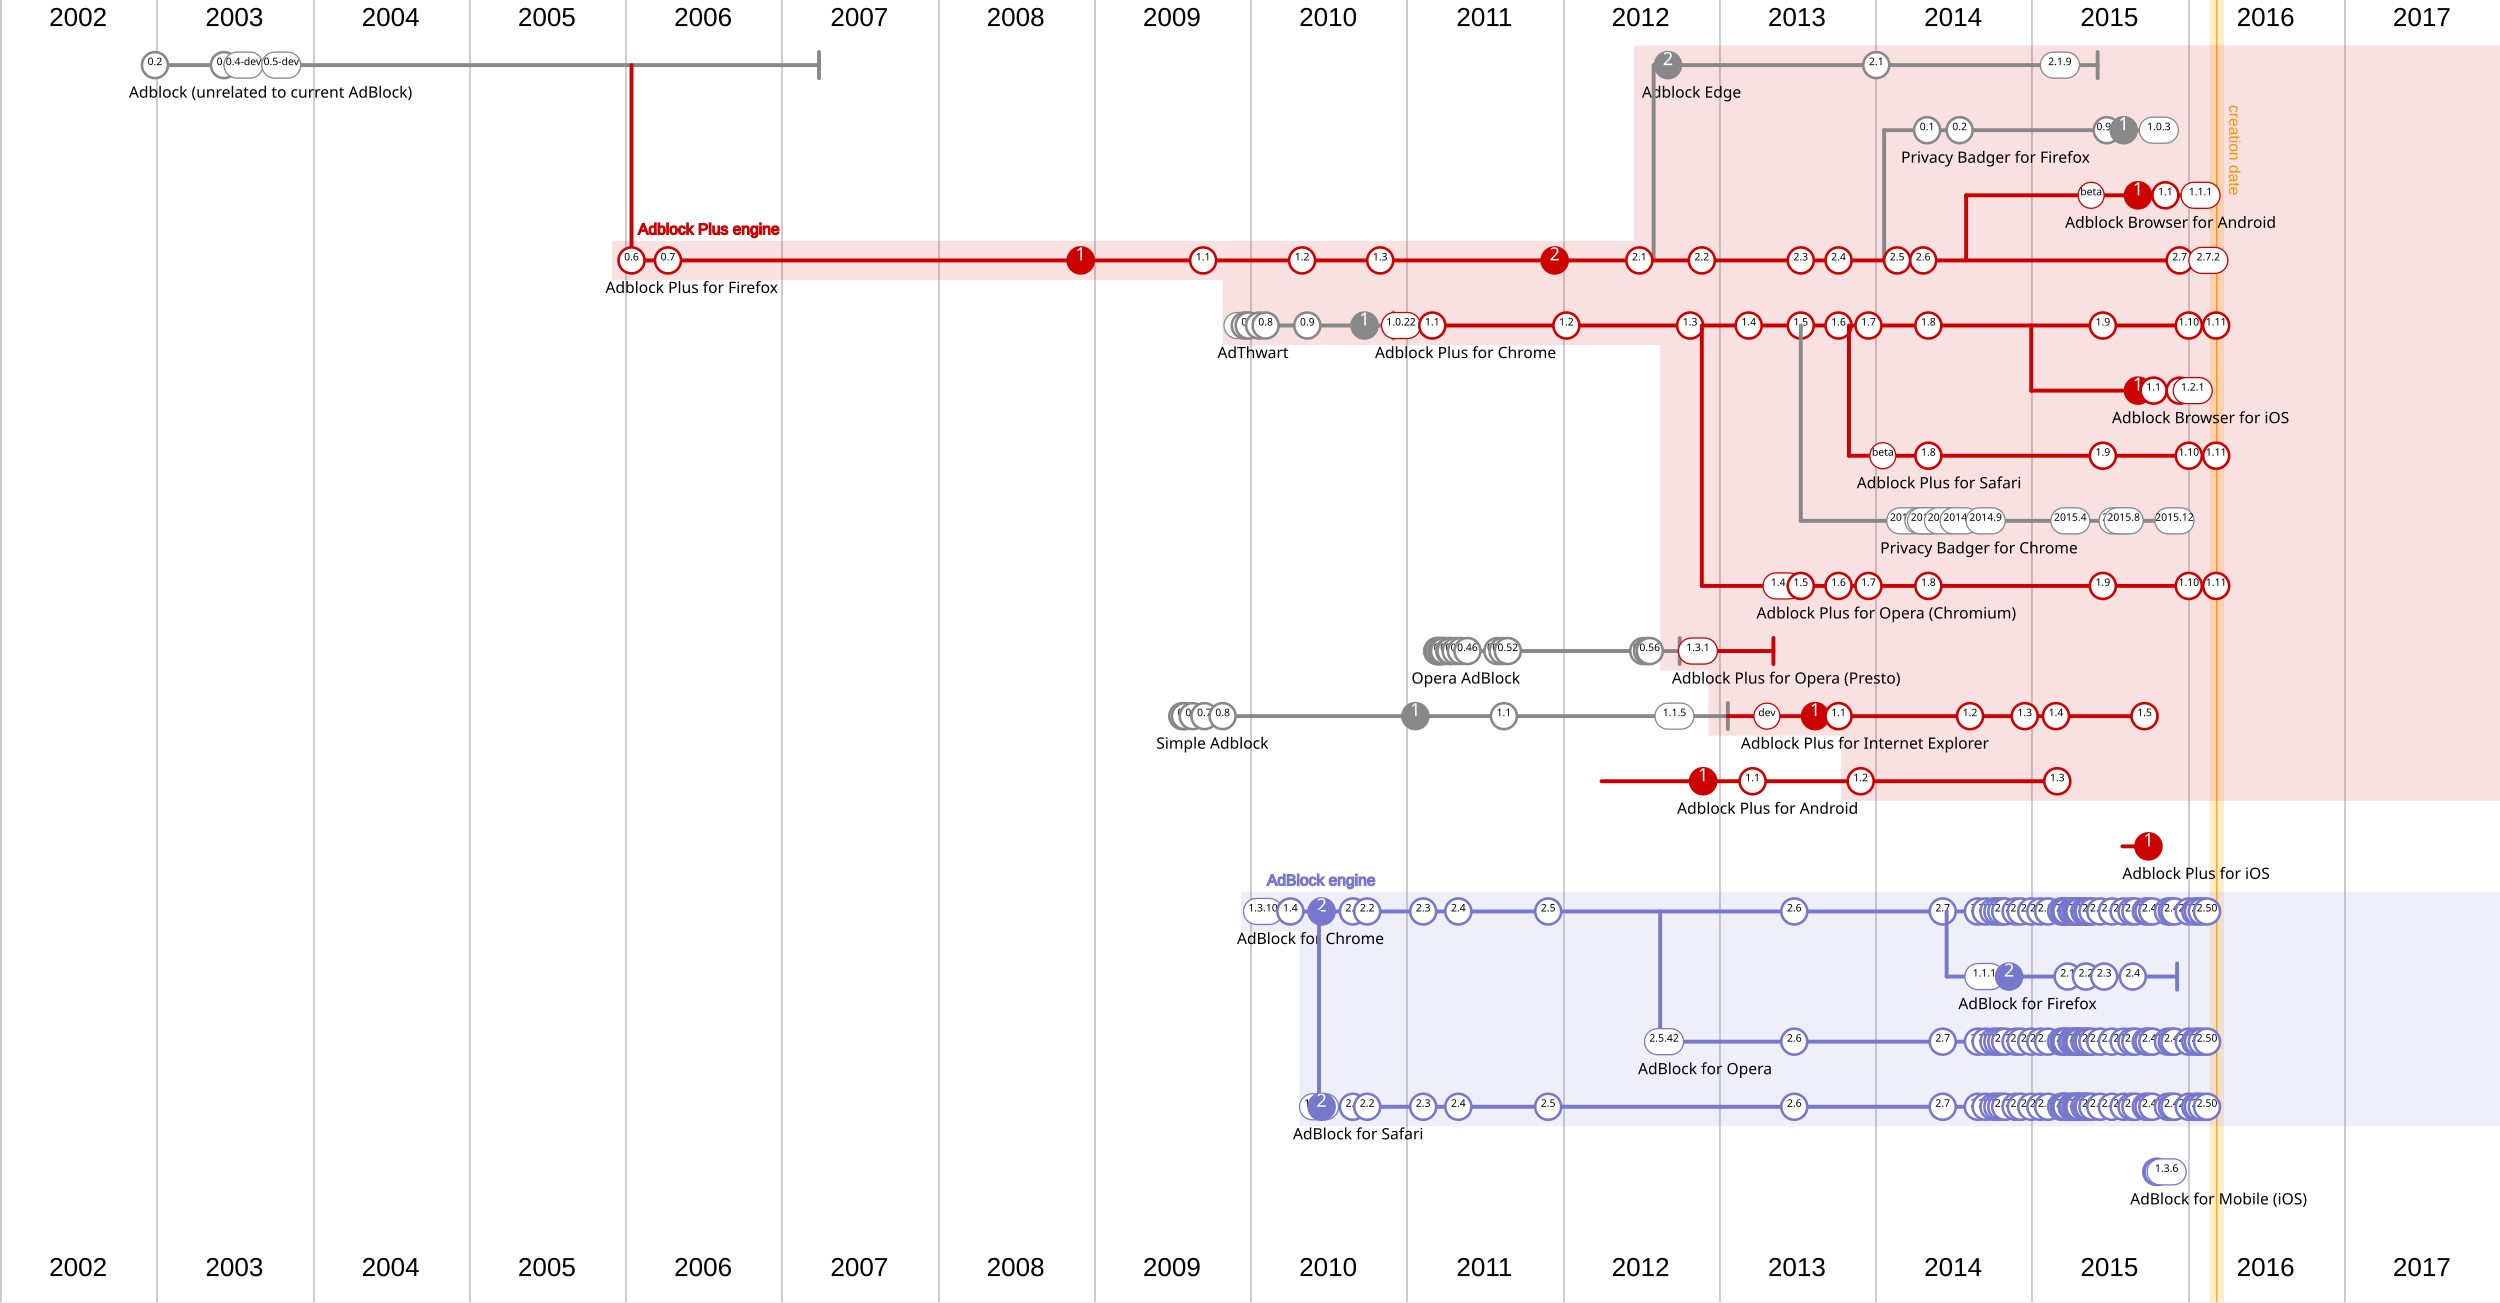
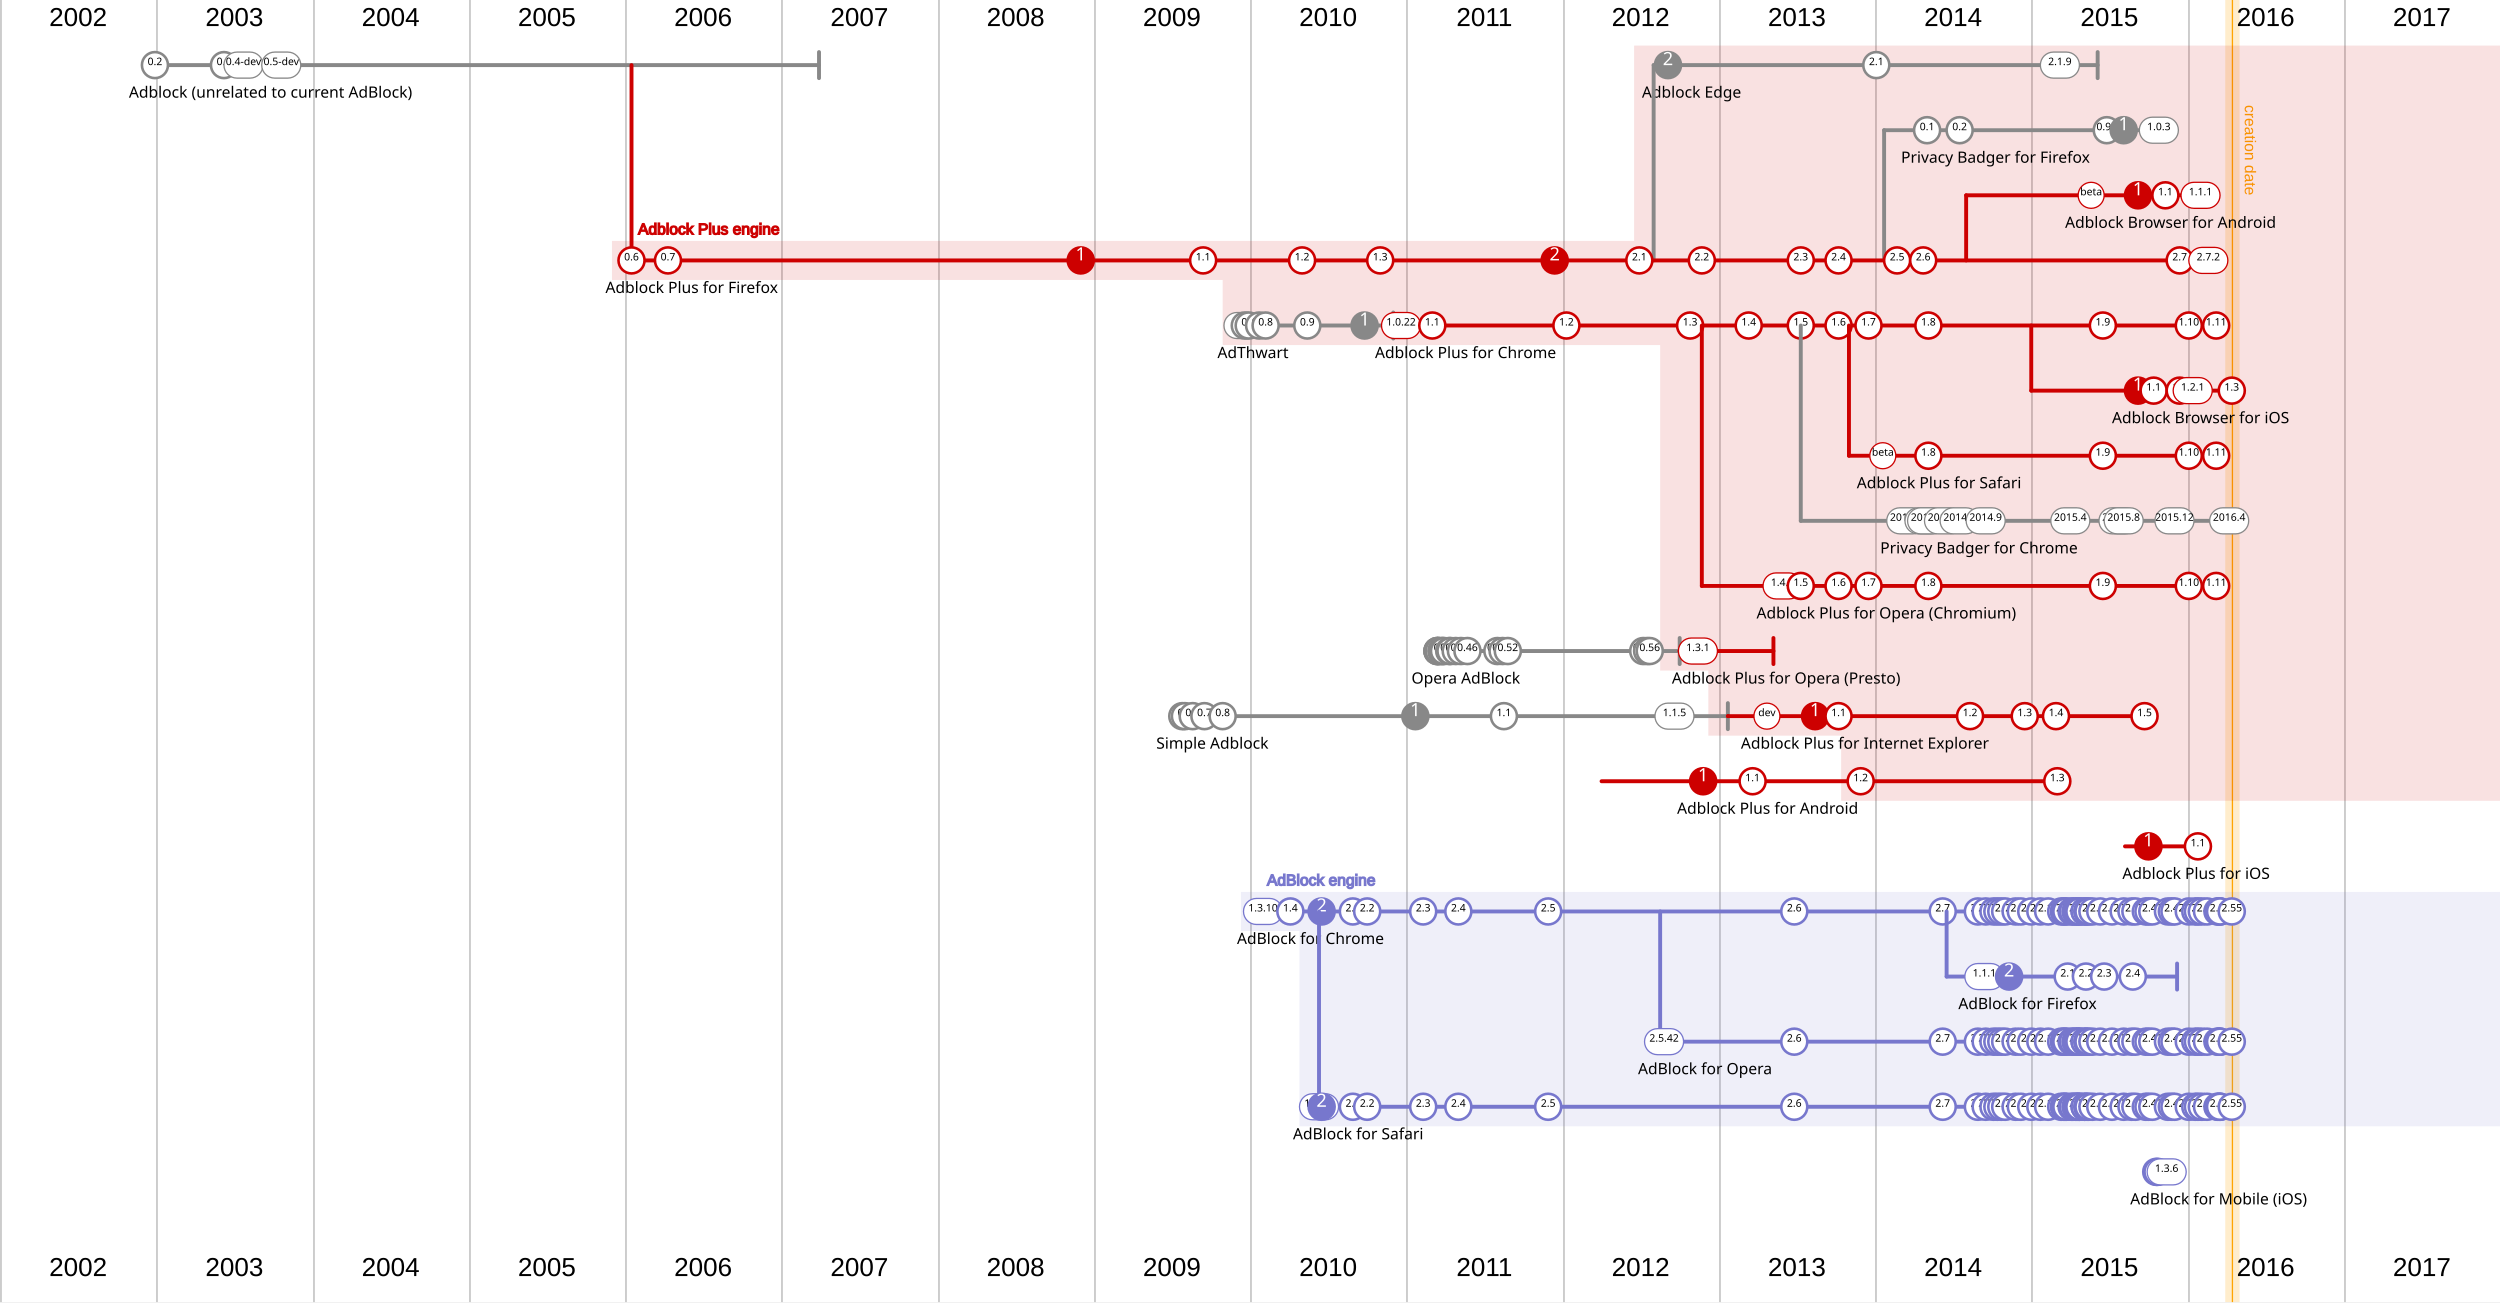
<svg xmlns="http://www.w3.org/2000/svg" xmlns:xlink="http://www.w3.org/1999/xlink" width="1920" height="1000">
  <defs>
    <style type="text/css">
      @namespace xlink url(http://www.w3.org/1999/xlink);
      
      text {
        font-family: "Arial", sans-serif;
        text-align: center;
        color: black;
      }
      
      line {
        stroke-linecap: round;
        stroke-width: 3px;
      }
      
      circle {
        stroke-width: 2px;
        fill: white;
      }
      
      #yearlabels text {
        font-size: 20px;
        text-anchor: middle;
      }
      
      .adblocker {
        font-size: 12px;
        font-family: sans-serif;
      }
      
      #longver {
        fill: white;
        transform: translate(-15px, -10px);
      }
      
      use[xlink|href="#longver"] {
        stroke-width: 2px;
      }
      
      .vendor-other line,
      .vendor-other circle,
      .vendor-other use {
        stroke: #888;
      }
      
      .vendor-other .version.release-major circle {
        fill: #888;
      }
      
      .vendor-betafish line,
      .vendor-betafish circle,
      .vendor-betafish use,
      .vendor-betafish.engine text {
        stroke: #7777CD
      }
      
      .vendor-betafish .version.release-major circle,
      .vendor-betafish.engine polygon,
      .vendor-betafish.engine text {
        fill: #7777CD
      }
      .vendor-eyeo line,
      .vendor-eyeo circle,
      .vendor-eyeo use,
      .vendor-eyeo.engine text {
        stroke: #CD0000
      }
      
      .vendor-eyeo .version.release-major circle,
      .vendor-eyeo.engine polygon,
      .vendor-eyeo.engine text {
        fill: #CD0000
      }
      
      .version.release-patch circle,
      .version.release-patch use {
        stroke-width: 1px;
      }
      
      .version text {
        alignment-baseline: central;
        font-family: sans-serif;
        font-size: 8px;
        text-anchor: middle;
      }
      
      .version.release-major text {
        font-family: sans-serif;
        font-size: 14px;
        fill: white;
        text-anchor: middle;
      }
    </style>
    <pattern id="bglines" patternUnits="userSpaceOnUse" width="120" height="100%">
      <line x1="0" x2="0" y2="100%" stroke="#CCC" />
    </pattern>
    <rect id="longver" width="30" height="20" rx="10" />
    <g id="yearlabels">
      <text x="0">2002</text>
      <text x="120">2003</text>
      <text x="240">2004</text>
      <text x="360">2005</text>
      <text x="480">2006</text>
      <text x="600">2007</text>
      <text x="720">2008</text>
      <text x="840">2009</text>
      <text x="960">2010</text>
      <text x="1080">2011</text>
      <text x="1200">2012</text>
      <text x="1320">2013</text>
      <text x="1440">2014</text>
      <text x="1560">2015</text>
      <text x="1680">2016</text>
      <text x="1800">2017</text>
    </g>
    <g id="original" class="vendor-other">
      <a xlink:href="http://adblock.mozdev.org/">
        <text x="0" y="0" dx="99" dy="25" class="adblocker">Adblock (unrelated to current AdBlock)</text>
      </a>
      <line stroke="" x1="111" x2="629" />
      <g class="version release-minor">
        <circle cx="119" r="10" />
        <text x="119" y="0" dy="0">0.2</text>
      </g>
      <g class="version release-minor">
        <circle cx="172" r="10" />
        <text x="172" y="0" dy="0">0.3</text>
      </g>
      <g class="version release-patch">
        <use x="187" xlink:href="#longver" />
        <text x="187" y="0" dy="0">0.4-dev</text>
      </g>
      <g class="version release-patch">
        <use x="216" xlink:href="#longver" />
        <text x="216" y="0" dy="0">0.5-dev</text>
      </g>
      <line stroke="" x1="629" y1="10" x2="629" y2="-10" />
    </g>
    <g id="adblockedge" class="vendor-other">
      <a xlink:href="https://bitbucket.org/adstomper/adblockedge/">
        <text x="0" y="0" dx="1261" dy="25" class="adblocker">Adblock Edge</text>
      </a>
      <line stroke="" x1="1270" x2="1611" />
      <line stroke="" x1="1270" x2="1270" y1="0" y2="150" />
      <g class="version release-major">
        <circle cx="1281" r="10" />
        <text x="1281" y="0" dy="0">2</text>
      </g>
      <g class="version release-minor">
        <circle cx="1441" r="10" />
        <text x="1441" y="0" dy="0">2.1</text>
      </g>
      <g class="version release-patch">
        <use x="1582" xlink:href="#longver" />
        <text x="1582" y="0" dy="0">2.1.9</text>
      </g>
      <line stroke="" x1="1611" y1="10" x2="1611" y2="-10" />
    </g>
    <g id="privacybadger-firefox" class="vendor-other">
      <a xlink:href="https://www.eff.org/privacybadger">
        <text x="0" y="0" dx="1460" dy="25" class="adblocker">Privacy Badger for Firefox</text>
      </a>
      <line stroke="" x1="1447" x2="1658" />
      <line stroke="" x1="1447" x2="1447" y1="0" y2="100" />
      <g class="version release-minor">
        <circle cx="1480" r="10" />
        <text x="1480" y="0" dy="0">0.1</text>
      </g>
      <g class="version release-minor">
        <circle cx="1505" r="10" />
        <text x="1505" y="0" dy="0">0.2</text>
      </g>
      <g class="version release-minor">
        <circle cx="1618" r="10" />
        <text x="1618" y="0" dy="0">0.99</text>
      </g>
      <g class="version release-major">
        <circle cx="1631" r="10" />
        <text x="1631" y="0" dy="0">1</text>
      </g>
      <g class="version release-patch">
        <use x="1658" xlink:href="#longver" />
        <text x="1658" y="0" dy="0">1.0.3</text>
      </g>
    </g>
    <g id="adblockbrowser-android" class="vendor-eyeo">
      <a xlink:href="https://adblockbrowser.org">
        <text x="0" y="0" dx="1586" dy="25" class="adblocker">Adblock Browser for Android</text>
      </a>
      <line stroke="" x1="1510" x2="1690" />
      <line stroke="" x1="1510" x2="1510" y1="0" y2="50" />
      <g class="version release-patch">
        <circle cx="1606" r="10" />
        <text x="1606" y="0" dy="0">beta</text>
      </g>
      <g class="version release-major">
        <circle cx="1642" r="10" />
        <text x="1642" y="0" dy="0">1</text>
      </g>
      <g class="version release-minor">
        <circle cx="1663" r="10" />
        <text x="1663" y="0" dy="0">1.1</text>
      </g>
      <g class="version release-patch">
        <use x="1690" xlink:href="#longver" />
        <text x="1690" y="0" dy="0">1.1.1</text>
      </g>
    </g>
    <g id="adblockplus-firefox" class="vendor-eyeo">
      <a xlink:href="https://adblockplus.org/en/firefox">
        <text x="0" y="0" dx="465" dy="25" class="adblocker">Adblock Plus for Firefox</text>
      </a>
      <line stroke="" x1="485" x2="1696" />
      <line stroke="" x1="485" x2="485" y1="0" y2="-150" />
      <g class="version release-minor">
        <circle cx="485" r="10" />
        <text x="485" y="0" dy="0">0.6</text>
      </g>
      <g class="version release-minor">
        <circle cx="513" r="10" />
        <text x="513" y="0" dy="0">0.7</text>
      </g>
      <g class="version release-major">
        <circle cx="830" r="10" />
        <text x="830" y="0" dy="0">1</text>
      </g>
      <g class="version release-minor">
        <circle cx="924" r="10" />
        <text x="924" y="0" dy="0">1.1</text>
      </g>
      <g class="version release-minor">
        <circle cx="1000" r="10" />
        <text x="1000" y="0" dy="0">1.2</text>
      </g>
      <g class="version release-minor">
        <circle cx="1060" r="10" />
        <text x="1060" y="0" dy="0">1.3</text>
      </g>
      <g class="version release-major">
        <circle cx="1194" r="10" />
        <text x="1194" y="0" dy="0">2</text>
      </g>
      <g class="version release-minor">
        <circle cx="1259" r="10" />
        <text x="1259" y="0" dy="0">2.1</text>
      </g>
      <g class="version release-minor">
        <circle cx="1307" r="10" />
        <text x="1307" y="0" dy="0">2.2</text>
      </g>
      <g class="version release-minor">
        <circle cx="1383" r="10" />
        <text x="1383" y="0" dy="0">2.3</text>
      </g>
      <g class="version release-minor">
        <circle cx="1412" r="10" />
        <text x="1412" y="0" dy="0">2.4</text>
      </g>
      <g class="version release-minor">
        <circle cx="1457" r="10" />
        <text x="1457" y="0" dy="0">2.5</text>
      </g>
      <g class="version release-minor">
        <circle cx="1477" r="10" />
        <text x="1477" y="0" dy="0">2.6</text>
      </g>
      <g class="version release-minor">
        <circle cx="1674" r="10" />
        <text x="1674" y="0" dy="0">2.7</text>
      </g>
      <g class="version release-patch">
        <use x="1696" xlink:href="#longver" />
        <text x="1696" y="0" dy="0">2.7.2</text>
      </g>
    </g>
    <g id="adthwart" class="vendor-other">
      <a xlink:href="https://code.google.com/p/adthwart/">
        <text x="0" y="0" dx="935" dy="25" class="adblocker">AdThwart</text>
      </a>
      <line stroke="" x1="954" x2="1070" />
      <g class="version release-patch">
        <use x="955" xlink:href="#longver" />
        <text x="955" y="0" dy="0">0.4.8</text>
      </g>
      <g class="version release-minor">
        <circle cx="956" r="10" />
        <text x="956" y="0" dy="0">0.5</text>
      </g>
      <g class="version release-minor">
        <circle cx="959" r="10" />
        <text x="959" y="0" dy="0">0.6</text>
      </g>
      <g class="version release-minor">
        <circle cx="967" r="10" />
        <text x="967" y="0" dy="0">0.7</text>
      </g>
      <g class="version release-minor">
        <circle cx="972" r="10" />
        <text x="972" y="0" dy="0">0.8</text>
      </g>
      <g class="version release-minor">
        <circle cx="1004" r="10" />
        <text x="1004" y="0" dy="0">0.9</text>
      </g>
      <g class="version release-major">
        <circle cx="1048" r="10" />
        <text x="1048" y="0" dy="0">1</text>
      </g>
      <line stroke="" x1="1070" y1="10" x2="1070" y2="-10" />
    </g>
    <g id="adblockplus-chrome" class="vendor-eyeo">
      <a xlink:href="https://adblockplus.org/en/chrome">
        <text x="0" y="0" dx="1056" dy="25" class="adblocker">Adblock Plus for Chrome</text>
      </a>
      <line stroke="" x1="1070" x2="1702" />
      <line stroke="" x1="1070" x2="1070" y1="0" y2="0" />
      <g class="version release-patch">
        <use x="1076" xlink:href="#longver" />
        <text x="1076" y="0" dy="0">1.0.22</text>
      </g>
      <g class="version release-minor">
        <circle cx="1100" r="10" />
        <text x="1100" y="0" dy="0">1.1</text>
      </g>
      <g class="version release-minor">
        <circle cx="1203" r="10" />
        <text x="1203" y="0" dy="0">1.2</text>
      </g>
      <g class="version release-minor">
        <circle cx="1298" r="10" />
        <text x="1298" y="0" dy="0">1.3</text>
      </g>
      <g class="version release-minor">
        <circle cx="1343" r="10" />
        <text x="1343" y="0" dy="0">1.4</text>
      </g>
      <g class="version release-minor">
        <circle cx="1383" r="10" />
        <text x="1383" y="0" dy="0">1.5</text>
      </g>
      <g class="version release-minor">
        <circle cx="1412" r="10" />
        <text x="1412" y="0" dy="0">1.6</text>
      </g>
      <g class="version release-minor">
        <circle cx="1435" r="10" />
        <text x="1435" y="0" dy="0">1.7</text>
      </g>
      <g class="version release-minor">
        <circle cx="1481" r="10" />
        <text x="1481" y="0" dy="0">1.8</text>
      </g>
      <g class="version release-minor">
        <circle cx="1615" r="10" />
        <text x="1615" y="0" dy="0">1.9</text>
      </g>
      <g class="version release-minor">
        <circle cx="1681" r="10" />
        <text x="1681" y="0" dy="0">1.10</text>
      </g>
      <g class="version release-minor">
        <circle cx="1702" r="10" />
        <text x="1702" y="0" dy="0">1.11</text>
      </g>
    </g>
    <g id="adblockbrowser-ios" class="vendor-eyeo">
      <a xlink:href="https://adblockbrowser.org">
        <text x="0" y="0" dx="1622" dy="25" class="adblocker">Adblock Browser for iOS</text>
      </a>
-       <line stroke="" x1="1560" x2="1684" />
+       <line stroke="" x1="1560" x2="1714" />
      <line stroke="" x1="1560" x2="1560" y1="0" y2="-50" />
      <g class="version release-major">
        <circle cx="1642" r="10" />
        <text x="1642" y="0" dy="0">1</text>
      </g>
      <g class="version release-minor">
        <circle cx="1654" r="10" />
        <text x="1654" y="0" dy="0">1.1</text>
      </g>
      <g class="version release-minor">
        <circle cx="1674" r="10" />
        <text x="1674" y="0" dy="0">1.2</text>
      </g>
      <g class="version release-patch">
        <use x="1684" xlink:href="#longver" />
        <text x="1684" y="0" dy="0">1.2.1</text>
      </g>
+       <g class="version release-minor">
+         <circle cx="1714" r="10" />
+         <text x="1714" y="0" dy="0">1.3</text>
+       </g>
    </g>
    <g id="adblockplus-safari" class="vendor-eyeo">
      <a xlink:href="https://adblockplus.org/en/safari">
        <text x="0" y="0" dx="1426" dy="25" class="adblocker">Adblock Plus for Safari</text>
      </a>
      <line stroke="" x1="1420" x2="1702" />
      <line stroke="" x1="1420" x2="1420" y1="0" y2="-100" />
      <g class="version release-patch">
        <circle cx="1446" r="10" />
        <text x="1446" y="0" dy="0">beta</text>
      </g>
      <g class="version release-minor">
        <circle cx="1481" r="10" />
        <text x="1481" y="0" dy="0">1.8</text>
      </g>
      <g class="version release-minor">
        <circle cx="1615" r="10" />
        <text x="1615" y="0" dy="0">1.9</text>
      </g>
      <g class="version release-minor">
        <circle cx="1681" r="10" />
        <text x="1681" y="0" dy="0">1.10</text>
      </g>
      <g class="version release-minor">
        <circle cx="1702" r="10" />
        <text x="1702" y="0" dy="0">1.11</text>
      </g>
    </g>
    <g id="privacybadger-chrome" class="vendor-other">
      <a xlink:href="https://www.eff.org/privacybadger">
        <text x="0" y="0" dx="1444" dy="25" class="adblocker">Privacy Badger for Chrome</text>
      </a>
-       <line stroke="" x1="1383" x2="1670" />
+       <line stroke="" x1="1383" x2="1712" />
      <line stroke="" x1="1383" x2="1383" y1="0" y2="-150" />
      <g class="version release-minor">
        <use x="1464" xlink:href="#longver" />
        <text x="1464" y="0" dy="0">2014.3</text>
      </g>
      <g class="version release-minor">
        <use x="1478" xlink:href="#longver" />
        <text x="1478" y="0" dy="0">2014.4</text>
      </g>
      <g class="version release-minor">
        <use x="1480" xlink:href="#longver" />
        <text x="1480" y="0" dy="0">2014.5</text>
      </g>
      <g class="version release-minor">
        <use x="1493" xlink:href="#longver" />
        <text x="1493" y="0" dy="0">2014.6</text>
      </g>
      <g class="version release-minor">
        <use x="1505" xlink:href="#longver" />
        <text x="1505" y="0" dy="0">2014.7</text>
      </g>
      <g class="version release-minor">
        <use x="1525" xlink:href="#longver" />
        <text x="1525" y="0" dy="0">2014.9</text>
      </g>
      <g class="version release-minor">
        <use x="1590" xlink:href="#longver" />
        <text x="1590" y="0" dy="0">2015.4</text>
      </g>
      <g class="version release-minor">
        <use x="1627" xlink:href="#longver" />
        <text x="1627" y="0" dy="0">2015.7</text>
      </g>
      <g class="version release-minor">
        <use x="1631" xlink:href="#longver" />
        <text x="1631" y="0" dy="0">2015.8</text>
      </g>
      <g class="version release-minor">
        <use x="1670" xlink:href="#longver" />
        <text x="1670" y="0" dy="0">2015.12</text>
+       </g>
+       <g class="version release-minor">
+         <use x="1712" xlink:href="#longver" />
+         <text x="1712" y="0" dy="0">2016.4</text>
      </g>
    </g>
    <g id="adblockplus-opera-chromium" class="vendor-eyeo">
      <a xlink:href="https://adblockplus.org/en/opera">
        <text x="0" y="0" dx="1349" dy="25" class="adblocker">Adblock Plus for Opera (Chromium)</text>
      </a>
      <line stroke="" x1="1307" x2="1702" />
      <line stroke="" x1="1307" x2="1307" y1="0" y2="-200" />
      <g class="version release-patch">
        <use x="1369" xlink:href="#longver" />
        <text x="1369" y="0" dy="0">1.4.1</text>
      </g>
      <g class="version release-minor">
        <circle cx="1383" r="10" />
        <text x="1383" y="0" dy="0">1.5</text>
      </g>
      <g class="version release-minor">
        <circle cx="1412" r="10" />
        <text x="1412" y="0" dy="0">1.6</text>
      </g>
      <g class="version release-minor">
        <circle cx="1435" r="10" />
        <text x="1435" y="0" dy="0">1.7</text>
      </g>
      <g class="version release-minor">
        <circle cx="1481" r="10" />
        <text x="1481" y="0" dy="0">1.8</text>
      </g>
      <g class="version release-minor">
        <circle cx="1615" r="10" />
        <text x="1615" y="0" dy="0">1.9</text>
      </g>
      <g class="version release-minor">
        <circle cx="1681" r="10" />
        <text x="1681" y="0" dy="0">1.10</text>
      </g>
      <g class="version release-minor">
        <circle cx="1702" r="10" />
        <text x="1702" y="0" dy="0">1.11</text>
      </g>
    </g>
    <g id="opera-adblock" class="vendor-other">
      <a xlink:href="">
        <text x="0" y="0" dx="1084" dy="25" class="adblocker">Opera AdBlock</text>
      </a>
      <line stroke="" x1="1104" x2="1290" />
      <g class="version release-minor">
        <circle cx="1104" r="10" />
        <text x="1104" y="0" dy="0">0.12</text>
      </g>
      <g class="version release-minor">
        <circle cx="1104" r="10" />
        <text x="1104" y="0" dy="0">0.13</text>
      </g>
      <g class="version release-minor">
        <circle cx="1104" r="10" />
        <text x="1104" y="0" dy="0">0.14</text>
      </g>
      <g class="version release-minor">
        <circle cx="1105" r="10" />
        <text x="1105" y="0" dy="0">0.23</text>
      </g>
      <g class="version release-minor">
        <circle cx="1107" r="10" />
        <text x="1107" y="0" dy="0">0.27</text>
      </g>
      <g class="version release-minor">
        <circle cx="1108" r="10" />
        <text x="1108" y="0" dy="0">0.32</text>
      </g>
      <g class="version release-minor">
        <circle cx="1109" r="10" />
        <text x="1109" y="0" dy="0">0.34</text>
      </g>
      <g class="version release-minor">
        <circle cx="1113" r="10" />
        <text x="1113" y="0" dy="0">0.37</text>
      </g>
      <g class="version release-minor">
        <circle cx="1114" r="10" />
        <text x="1114" y="0" dy="0">0.38</text>
      </g>
      <g class="version release-minor">
        <circle cx="1118" r="10" />
        <text x="1118" y="0" dy="0">0.43</text>
      </g>
      <g class="version release-minor">
        <circle cx="1122" r="10" />
        <text x="1122" y="0" dy="0">0.44</text>
      </g>
      <g class="version release-minor">
        <circle cx="1127" r="10" />
        <text x="1127" y="0" dy="0">0.46</text>
      </g>
      <g class="version release-minor">
        <circle cx="1150" r="10" />
        <text x="1150" y="0" dy="0">0.50</text>
      </g>
      <g class="version release-minor">
        <circle cx="1154" r="10" />
        <text x="1154" y="0" dy="0">0.51</text>
      </g>
      <g class="version release-minor">
        <circle cx="1158" r="10" />
        <text x="1158" y="0" dy="0">0.52</text>
      </g>
      <g class="version release-minor">
        <circle cx="1262" r="10" />
        <text x="1262" y="0" dy="0">0.54</text>
      </g>
      <g class="version release-minor">
        <circle cx="1265" r="10" />
        <text x="1265" y="0" dy="0">0.55</text>
      </g>
      <g class="version release-minor">
        <circle cx="1267" r="10" />
        <text x="1267" y="0" dy="0">0.56</text>
      </g>
      <line stroke="" x1="1290" y1="10" x2="1290" y2="-10" />
    </g>
    <g id="adblockplus-opera-presto" class="vendor-eyeo">
      <a xlink:href="https://adblockplus.org/en/opera">
        <text x="0" y="0" dx="1284" dy="25" class="adblocker">Adblock Plus for Opera (Presto)</text>
      </a>
      <line stroke="" x1="1290" x2="1362" />
      <line stroke="" x1="1290" x2="1290" y1="0" y2="0" />
      <g class="version release-patch">
        <use x="1304" xlink:href="#longver" />
        <text x="1304" y="0" dy="0">1.3.1</text>
      </g>
      <line stroke="" x1="1362" y1="10" x2="1362" y2="-10" />
    </g>
    <g id="simpleadblock" class="vendor-other">
      <a xlink:href="http://simple-adblock.com/releases/ and https://hg.adblockplus.org/adblockplusie">
        <text x="0" y="0" dx="888" dy="25" class="adblocker">Simple Adblock</text>
      </a>
      <line stroke="" x1="908" x2="1327" />
      <g class="version release-minor">
        <circle cx="908" r="10" />
        <text x="908" y="0" dy="0">0.4</text>
      </g>
      <g class="version release-minor">
        <circle cx="910" r="10" />
        <text x="910" y="0" dy="0">0.5</text>
      </g>
      <g class="version release-minor">
        <circle cx="916" r="10" />
        <text x="916" y="0" dy="0">0.6</text>
      </g>
      <g class="version release-minor">
        <circle cx="925" r="10" />
        <text x="925" y="0" dy="0">0.7</text>
      </g>
      <g class="version release-minor">
        <circle cx="939" r="10" />
        <text x="939" y="0" dy="0">0.8</text>
      </g>
      <g class="version release-major">
        <circle cx="1087" r="10" />
        <text x="1087" y="0" dy="0">1</text>
      </g>
      <g class="version release-minor">
        <circle cx="1155" r="10" />
        <text x="1155" y="0" dy="0">1.1</text>
      </g>
      <g class="version release-patch">
        <use x="1286" xlink:href="#longver" />
        <text x="1286" y="0" dy="0">1.1.5</text>
      </g>
      <line stroke="" x1="1327" y1="10" x2="1327" y2="-10" />
    </g>
    <g id="adblockplus-ie" class="vendor-eyeo">
      <a xlink:href="https://adblockplus.org/en/internet-explorer">
        <text x="0" y="0" dx="1337" dy="25" class="adblocker">Adblock Plus for Internet Explorer</text>
      </a>
      <line stroke="" x1="1327" x2="1647" />
      <line stroke="" x1="1327" x2="1327" y1="0" y2="0" />
      <g class="version release-patch">
        <circle cx="1357" r="10" />
        <text x="1357" y="0" dy="0">dev</text>
      </g>
      <g class="version release-major">
        <circle cx="1394" r="10" />
        <text x="1394" y="0" dy="0">1</text>
      </g>
      <g class="version release-minor">
        <circle cx="1412" r="10" />
        <text x="1412" y="0" dy="0">1.1</text>
      </g>
      <g class="version release-minor">
        <circle cx="1513" r="10" />
        <text x="1513" y="0" dy="0">1.2</text>
      </g>
      <g class="version release-minor">
        <circle cx="1555" r="10" />
        <text x="1555" y="0" dy="0">1.3</text>
      </g>
      <g class="version release-minor">
        <circle cx="1579" r="10" />
        <text x="1579" y="0" dy="0">1.4</text>
      </g>
      <g class="version release-minor">
        <circle cx="1647" r="10" />
        <text x="1647" y="0" dy="0">1.5</text>
      </g>
    </g>
    <g id="adblockplus-android" class="vendor-eyeo">
      <a xlink:href="https://adblockplus.org/en/android">
        <text x="0" y="0" dx="1288" dy="25" class="adblocker">Adblock Plus for Android</text>
      </a>
      <line stroke="" x1="1230" x2="1580" />
      <g class="version release-major">
        <circle cx="1308" r="10" />
        <text x="1308" y="0" dy="0">1</text>
      </g>
      <g class="version release-minor">
        <circle cx="1346" r="10" />
        <text x="1346" y="0" dy="0">1.1</text>
      </g>
      <g class="version release-minor">
        <circle cx="1429" r="10" />
        <text x="1429" y="0" dy="0">1.2</text>
      </g>
      <g class="version release-minor">
        <circle cx="1580" r="10" />
        <text x="1580" y="0" dy="0">1.3</text>
      </g>
    </g>
    <g id="adblockplus-ios" class="vendor-eyeo">
      <a xlink:href="https://adblockplus.org/en/safari">
        <text x="0" y="0" dx="1630" dy="25" class="adblocker">Adblock Plus for iOS</text>
      </a>
-       <line stroke="" x1="1630" x2="1650" />
+       <line stroke="" x1="1632" x2="1688" />
      <g class="version release-major">
        <circle cx="1650" r="10" />
        <text x="1650" y="0" dy="0">1</text>
      </g>
+       <g class="version release-minor">
+         <circle cx="1688" r="10" />
+         <text x="1688" y="0" dy="0">1.1</text>
+       </g>
    </g>
    <g id="adblock-chrome" class="vendor-betafish">
      <a xlink:href="https://getadblock.com/">
        <text x="0" y="0" dx="950" dy="25" class="adblocker">AdBlock for Chrome</text>
      </a>
-       <line stroke="" x1="968" x2="1695" />
+       <line stroke="" x1="968" x2="1714" />
      <g class="version release-patch">
        <use x="970" xlink:href="#longver" />
        <text x="970" y="0" dy="0">1.3.10</text>
      </g>
      <g class="version release-minor">
        <circle cx="991" r="10" />
        <text x="991" y="0" dy="0">1.4</text>
      </g>
      <g class="version release-major">
        <circle cx="1015" r="10" />
        <text x="1015" y="0" dy="0">2</text>
      </g>
      <g class="version release-minor">
        <circle cx="1039" r="10" />
        <text x="1039" y="0" dy="0">2.1</text>
      </g>
      <g class="version release-minor">
        <circle cx="1050" r="10" />
        <text x="1050" y="0" dy="0">2.2</text>
      </g>
      <g class="version release-minor">
        <circle cx="1093" r="10" />
        <text x="1093" y="0" dy="0">2.3</text>
      </g>
      <g class="version release-minor">
        <circle cx="1120" r="10" />
        <text x="1120" y="0" dy="0">2.4</text>
      </g>
      <g class="version release-minor">
        <circle cx="1189" r="10" />
        <text x="1189" y="0" dy="0">2.5</text>
      </g>
      <g class="version release-minor">
        <circle cx="1378" r="10" />
        <text x="1378" y="0" dy="0">2.6</text>
      </g>
      <g class="version release-minor">
        <circle cx="1492" r="10" />
        <text x="1492" y="0" dy="0">2.7</text>
      </g>
      <g class="version release-minor">
        <circle cx="1519" r="10" />
        <text x="1519" y="0" dy="0">2.8</text>
      </g>
      <g class="version release-minor">
        <circle cx="1525" r="10" />
        <text x="1525" y="0" dy="0">2.9</text>
      </g>
      <g class="version release-minor">
        <circle cx="1531" r="10" />
        <text x="1531" y="0" dy="0">2.10</text>
      </g>
      <g class="version release-minor">
        <circle cx="1534" r="10" />
        <text x="1534" y="0" dy="0">2.11</text>
      </g>
      <g class="version release-minor">
        <circle cx="1537" r="10" />
        <text x="1537" y="0" dy="0">2.12</text>
      </g>
      <g class="version release-minor">
        <circle cx="1540" r="10" />
        <text x="1540" y="0" dy="0">2.13</text>
      </g>
      <g class="version release-minor">
        <circle cx="1548" r="10" />
        <text x="1548" y="0" dy="0">2.14</text>
      </g>
      <g class="version release-minor">
        <circle cx="1552" r="10" />
        <text x="1552" y="0" dy="0">2.15</text>
      </g>
      <g class="version release-minor">
        <circle cx="1560" r="10" />
        <text x="1560" y="0" dy="0">2.16</text>
      </g>
      <g class="version release-minor">
        <circle cx="1567" r="10" />
        <text x="1567" y="0" dy="0">2.17</text>
      </g>
      <g class="version release-minor">
        <circle cx="1573" r="10" />
        <text x="1573" y="0" dy="0">2.18</text>
      </g>
      <g class="version release-minor">
        <circle cx="1583" r="10" />
        <text x="1583" y="0" dy="0">2.19</text>
      </g>
      <g class="version release-minor">
        <circle cx="1585" r="10" />
        <text x="1585" y="0" dy="0">2.20</text>
      </g>
      <g class="version release-minor">
        <circle cx="1586" r="10" />
        <text x="1586" y="0" dy="0">2.21</text>
      </g>
      <g class="version release-minor">
        <circle cx="1587" r="10" />
        <text x="1587" y="0" dy="0">2.22</text>
      </g>
      <g class="version release-minor">
        <circle cx="1591" r="10" />
        <text x="1591" y="0" dy="0">2.23</text>
      </g>
      <g class="version release-minor">
        <circle cx="1592" r="10" />
        <text x="1592" y="0" dy="0">2.24</text>
      </g>
      <g class="version release-minor">
        <circle cx="1594" r="10" />
        <text x="1594" y="0" dy="0">2.25</text>
      </g>
      <g class="version release-minor">
        <circle cx="1595" r="10" />
        <text x="1595" y="0" dy="0">2.26</text>
      </g>
      <g class="version release-minor">
        <circle cx="1596" r="10" />
        <text x="1596" y="0" dy="0">2.27</text>
      </g>
      <g class="version release-minor">
        <circle cx="1597" r="10" />
        <text x="1597" y="0" dy="0">2.28</text>
      </g>
      <g class="version release-minor">
        <circle cx="1597" r="10" />
        <text x="1597" y="0" dy="0">2.29</text>
      </g>
      <g class="version release-minor">
        <circle cx="1601" r="10" />
        <text x="1601" y="0" dy="0">2.30</text>
      </g>
      <g class="version release-minor">
        <circle cx="1601" r="10" />
        <text x="1601" y="0" dy="0">2.31</text>
      </g>
      <g class="version release-minor">
        <circle cx="1603" r="10" />
        <text x="1603" y="0" dy="0">2.32</text>
      </g>
      <g class="version release-minor">
        <circle cx="1604" r="10" />
        <text x="1604" y="0" dy="0">2.33</text>
      </g>
      <g class="version release-minor">
        <circle cx="1607" r="10" />
        <text x="1607" y="0" dy="0">2.34</text>
      </g>
      <g class="version release-minor">
        <circle cx="1613" r="10" />
        <text x="1613" y="0" dy="0">2.35</text>
      </g>
      <g class="version release-minor">
        <circle cx="1622" r="10" />
        <text x="1622" y="0" dy="0">2.36</text>
      </g>
      <g class="version release-minor">
        <circle cx="1631" r="10" />
        <text x="1631" y="0" dy="0">2.37</text>
      </g>
      <g class="version release-minor">
        <circle cx="1637" r="10" />
        <text x="1637" y="0" dy="0">2.38</text>
      </g>
      <g class="version release-minor">
        <circle cx="1640" r="10" />
        <text x="1640" y="0" dy="0">2.39</text>
      </g>
      <g class="version release-minor">
        <circle cx="1648" r="10" />
        <text x="1648" y="0" dy="0">2.40</text>
      </g>
      <g class="version release-minor">
        <circle cx="1650" r="10" />
        <text x="1650" y="0" dy="0">2.41</text>
      </g>
      <g class="version release-minor">
        <circle cx="1653" r="10" />
        <text x="1653" y="0" dy="0">2.42</text>
      </g>
      <g class="version release-minor">
        <circle cx="1665" r="10" />
        <text x="1665" y="0" dy="0">2.43</text>
      </g>
      <g class="version release-minor">
        <circle cx="1668" r="10" />
        <text x="1668" y="0" dy="0">2.44</text>
      </g>
      <g class="version release-minor">
        <circle cx="1670" r="10" />
        <text x="1670" y="0" dy="0">2.45</text>
      </g>
      <g class="version release-minor">
        <circle cx="1681" r="10" />
        <text x="1681" y="0" dy="0">2.46</text>
      </g>
      <g class="version release-minor">
        <circle cx="1686" r="10" />
        <text x="1686" y="0" dy="0">2.47</text>
      </g>
      <g class="version release-minor">
        <circle cx="1688" r="10" />
        <text x="1688" y="0" dy="0">2.48</text>
      </g>
      <g class="version release-minor">
        <circle cx="1691" r="10" />
        <text x="1691" y="0" dy="0">2.49</text>
      </g>
      <g class="version release-minor">
        <circle cx="1695" r="10" />
        <text x="1695" y="0" dy="0">2.50</text>
      </g>
+       <g class="version release-minor">
+         <circle cx="1703" r="10" />
+         <text x="1703" y="0" dy="0">2.51</text>
+       </g>
+       <g class="version release-minor">
+         <circle cx="1704" r="10" />
+         <text x="1704" y="0" dy="0">2.52</text>
+       </g>
+       <g class="version release-minor">
+         <circle cx="1705" r="10" />
+         <text x="1705" y="0" dy="0">2.53</text>
+       </g>
+       <g class="version release-minor">
+         <circle cx="1705" r="10" />
+         <text x="1705" y="0" dy="0">2.54</text>
+       </g>
+       <g class="version release-minor">
+         <circle cx="1714" r="10" />
+         <text x="1714" y="0" dy="0">2.55</text>
+       </g>
    </g>
    <g id="adblock-firefox" class="vendor-betafish">
      <a xlink:href="https://getadblock.com/">
        <text x="0" y="0" dx="1504" dy="25" class="adblocker">AdBlock for Firefox</text>
      </a>
      <line stroke="" x1="1495" x2="1672" />
      <line stroke="" x1="1495" x2="1495" y1="0" y2="-50" />
      <g class="version release-patch">
        <use x="1524" xlink:href="#longver" />
        <text x="1524" y="0" dy="0">1.1.1</text>
      </g>
      <g class="version release-major">
        <circle cx="1543" r="10" />
        <text x="1543" y="0" dy="0">2</text>
      </g>
      <g class="version release-minor">
        <circle cx="1588" r="10" />
        <text x="1588" y="0" dy="0">2.1</text>
      </g>
      <g class="version release-minor">
        <circle cx="1602" r="10" />
        <text x="1602" y="0" dy="0">2.2</text>
      </g>
      <g class="version release-minor">
        <circle cx="1616" r="10" />
        <text x="1616" y="0" dy="0">2.3</text>
      </g>
      <g class="version release-minor">
        <circle cx="1638" r="10" />
        <text x="1638" y="0" dy="0">2.4</text>
      </g>
      <line stroke="" x1="1672" y1="10" x2="1672" y2="-10" />
    </g>
    <g id="adblock-opera" class="vendor-betafish">
      <a xlink:href="https://getadblock.com/">
        <text x="0" y="0" dx="1258" dy="25" class="adblocker">AdBlock for Opera</text>
      </a>
-       <line stroke="" x1="1275" x2="1695" />
+       <line stroke="" x1="1275" x2="1714" />
      <line stroke="" x1="1275" x2="1275" y1="0" y2="-100" />
      <g class="version release-patch">
        <use x="1278" xlink:href="#longver" />
        <text x="1278" y="0" dy="0">2.5.42</text>
      </g>
      <g class="version release-minor">
        <circle cx="1378" r="10" />
        <text x="1378" y="0" dy="0">2.6</text>
      </g>
      <g class="version release-minor">
        <circle cx="1492" r="10" />
        <text x="1492" y="0" dy="0">2.7</text>
      </g>
      <g class="version release-minor">
        <circle cx="1519" r="10" />
        <text x="1519" y="0" dy="0">2.8</text>
      </g>
      <g class="version release-minor">
        <circle cx="1525" r="10" />
        <text x="1525" y="0" dy="0">2.9</text>
      </g>
      <g class="version release-minor">
        <circle cx="1531" r="10" />
        <text x="1531" y="0" dy="0">2.10</text>
      </g>
      <g class="version release-minor">
        <circle cx="1534" r="10" />
        <text x="1534" y="0" dy="0">2.11</text>
      </g>
      <g class="version release-minor">
        <circle cx="1537" r="10" />
        <text x="1537" y="0" dy="0">2.12</text>
      </g>
      <g class="version release-minor">
        <circle cx="1540" r="10" />
        <text x="1540" y="0" dy="0">2.13</text>
      </g>
      <g class="version release-minor">
        <circle cx="1548" r="10" />
        <text x="1548" y="0" dy="0">2.14</text>
      </g>
      <g class="version release-minor">
        <circle cx="1552" r="10" />
        <text x="1552" y="0" dy="0">2.15</text>
      </g>
      <g class="version release-minor">
        <circle cx="1560" r="10" />
        <text x="1560" y="0" dy="0">2.16</text>
      </g>
      <g class="version release-minor">
        <circle cx="1567" r="10" />
        <text x="1567" y="0" dy="0">2.17</text>
      </g>
      <g class="version release-minor">
        <circle cx="1573" r="10" />
        <text x="1573" y="0" dy="0">2.18</text>
      </g>
      <g class="version release-minor">
        <circle cx="1583" r="10" />
        <text x="1583" y="0" dy="0">2.19</text>
      </g>
      <g class="version release-minor">
        <circle cx="1585" r="10" />
        <text x="1585" y="0" dy="0">2.20</text>
      </g>
      <g class="version release-minor">
        <circle cx="1586" r="10" />
        <text x="1586" y="0" dy="0">2.21</text>
      </g>
      <g class="version release-minor">
        <circle cx="1587" r="10" />
        <text x="1587" y="0" dy="0">2.22</text>
      </g>
      <g class="version release-minor">
        <circle cx="1591" r="10" />
        <text x="1591" y="0" dy="0">2.23</text>
      </g>
      <g class="version release-minor">
        <circle cx="1592" r="10" />
        <text x="1592" y="0" dy="0">2.24</text>
      </g>
      <g class="version release-minor">
        <circle cx="1594" r="10" />
        <text x="1594" y="0" dy="0">2.25</text>
      </g>
      <g class="version release-minor">
        <circle cx="1595" r="10" />
        <text x="1595" y="0" dy="0">2.26</text>
      </g>
      <g class="version release-minor">
        <circle cx="1596" r="10" />
        <text x="1596" y="0" dy="0">2.27</text>
      </g>
      <g class="version release-minor">
        <circle cx="1597" r="10" />
        <text x="1597" y="0" dy="0">2.28</text>
      </g>
      <g class="version release-minor">
        <circle cx="1597" r="10" />
        <text x="1597" y="0" dy="0">2.29</text>
      </g>
      <g class="version release-minor">
        <circle cx="1601" r="10" />
        <text x="1601" y="0" dy="0">2.30</text>
      </g>
      <g class="version release-minor">
        <circle cx="1601" r="10" />
        <text x="1601" y="0" dy="0">2.31</text>
      </g>
      <g class="version release-minor">
        <circle cx="1603" r="10" />
        <text x="1603" y="0" dy="0">2.32</text>
      </g>
      <g class="version release-minor">
        <circle cx="1604" r="10" />
        <text x="1604" y="0" dy="0">2.33</text>
      </g>
      <g class="version release-minor">
        <circle cx="1607" r="10" />
        <text x="1607" y="0" dy="0">2.34</text>
      </g>
      <g class="version release-minor">
        <circle cx="1613" r="10" />
        <text x="1613" y="0" dy="0">2.35</text>
      </g>
      <g class="version release-minor">
        <circle cx="1622" r="10" />
        <text x="1622" y="0" dy="0">2.36</text>
      </g>
      <g class="version release-minor">
        <circle cx="1631" r="10" />
        <text x="1631" y="0" dy="0">2.37</text>
      </g>
      <g class="version release-minor">
        <circle cx="1637" r="10" />
        <text x="1637" y="0" dy="0">2.38</text>
      </g>
      <g class="version release-minor">
        <circle cx="1640" r="10" />
        <text x="1640" y="0" dy="0">2.39</text>
      </g>
      <g class="version release-minor">
        <circle cx="1648" r="10" />
        <text x="1648" y="0" dy="0">2.40</text>
      </g>
      <g class="version release-minor">
        <circle cx="1650" r="10" />
        <text x="1650" y="0" dy="0">2.41</text>
      </g>
      <g class="version release-minor">
        <circle cx="1653" r="10" />
        <text x="1653" y="0" dy="0">2.42</text>
      </g>
      <g class="version release-minor">
        <circle cx="1665" r="10" />
        <text x="1665" y="0" dy="0">2.43</text>
      </g>
      <g class="version release-minor">
        <circle cx="1668" r="10" />
        <text x="1668" y="0" dy="0">2.44</text>
      </g>
      <g class="version release-minor">
        <circle cx="1670" r="10" />
        <text x="1670" y="0" dy="0">2.45</text>
      </g>
      <g class="version release-minor">
        <circle cx="1681" r="10" />
        <text x="1681" y="0" dy="0">2.46</text>
      </g>
      <g class="version release-minor">
        <circle cx="1686" r="10" />
        <text x="1686" y="0" dy="0">2.47</text>
      </g>
      <g class="version release-minor">
        <circle cx="1688" r="10" />
        <text x="1688" y="0" dy="0">2.48</text>
      </g>
      <g class="version release-minor">
        <circle cx="1691" r="10" />
        <text x="1691" y="0" dy="0">2.49</text>
      </g>
      <g class="version release-minor">
        <circle cx="1695" r="10" />
        <text x="1695" y="0" dy="0">2.50</text>
+       </g>
+       <g class="version release-minor">
+         <circle cx="1703" r="10" />
+         <text x="1703" y="0" dy="0">2.51</text>
+       </g>
+       <g class="version release-minor">
+         <circle cx="1704" r="10" />
+         <text x="1704" y="0" dy="0">2.52</text>
+       </g>
+       <g class="version release-minor">
+         <circle cx="1705" r="10" />
+         <text x="1705" y="0" dy="0">2.53</text>
+       </g>
+       <g class="version release-minor">
+         <circle cx="1705" r="10" />
+         <text x="1705" y="0" dy="0">2.54</text>
+       </g>
+       <g class="version release-minor">
+         <circle cx="1714" r="10" />
+         <text x="1714" y="0" dy="0">2.55</text>
      </g>
    </g>
    <g id="adblock-safari" class="vendor-betafish">
      <a xlink:href="https://getadblock.com/">
        <text x="0" y="0" dx="993" dy="25" class="adblocker">AdBlock for Safari</text>
      </a>
-       <line stroke="" x1="1013" x2="1695" />
+       <line stroke="" x1="1013" x2="1714" />
      <line stroke="" x1="1013" x2="1013" y1="0" y2="-150" />
      <g class="version release-patch">
        <use x="1013" xlink:href="#longver" />
        <text x="1013" y="0" dy="0">1.4.31</text>
      </g>
      <g class="version release-major">
        <circle cx="1015" r="10" />
        <text x="1015" y="0" dy="0">2</text>
      </g>
      <g class="version release-minor">
        <circle cx="1039" r="10" />
        <text x="1039" y="0" dy="0">2.1</text>
      </g>
      <g class="version release-minor">
        <circle cx="1050" r="10" />
        <text x="1050" y="0" dy="0">2.2</text>
      </g>
      <g class="version release-minor">
        <circle cx="1093" r="10" />
        <text x="1093" y="0" dy="0">2.3</text>
      </g>
      <g class="version release-minor">
        <circle cx="1120" r="10" />
        <text x="1120" y="0" dy="0">2.4</text>
      </g>
      <g class="version release-minor">
        <circle cx="1189" r="10" />
        <text x="1189" y="0" dy="0">2.5</text>
      </g>
      <g class="version release-minor">
        <circle cx="1378" r="10" />
        <text x="1378" y="0" dy="0">2.6</text>
      </g>
      <g class="version release-minor">
        <circle cx="1492" r="10" />
        <text x="1492" y="0" dy="0">2.7</text>
      </g>
      <g class="version release-minor">
        <circle cx="1519" r="10" />
        <text x="1519" y="0" dy="0">2.8</text>
      </g>
      <g class="version release-minor">
        <circle cx="1525" r="10" />
        <text x="1525" y="0" dy="0">2.9</text>
      </g>
      <g class="version release-minor">
        <circle cx="1531" r="10" />
        <text x="1531" y="0" dy="0">2.10</text>
      </g>
      <g class="version release-minor">
        <circle cx="1534" r="10" />
        <text x="1534" y="0" dy="0">2.11</text>
      </g>
      <g class="version release-minor">
        <circle cx="1537" r="10" />
        <text x="1537" y="0" dy="0">2.12</text>
      </g>
      <g class="version release-minor">
        <circle cx="1540" r="10" />
        <text x="1540" y="0" dy="0">2.13</text>
      </g>
      <g class="version release-minor">
        <circle cx="1548" r="10" />
        <text x="1548" y="0" dy="0">2.14</text>
      </g>
      <g class="version release-minor">
        <circle cx="1552" r="10" />
        <text x="1552" y="0" dy="0">2.15</text>
      </g>
      <g class="version release-minor">
        <circle cx="1560" r="10" />
        <text x="1560" y="0" dy="0">2.16</text>
      </g>
      <g class="version release-minor">
        <circle cx="1567" r="10" />
        <text x="1567" y="0" dy="0">2.17</text>
      </g>
      <g class="version release-minor">
        <circle cx="1573" r="10" />
        <text x="1573" y="0" dy="0">2.18</text>
      </g>
      <g class="version release-minor">
        <circle cx="1583" r="10" />
        <text x="1583" y="0" dy="0">2.19</text>
      </g>
      <g class="version release-minor">
        <circle cx="1585" r="10" />
        <text x="1585" y="0" dy="0">2.20</text>
      </g>
      <g class="version release-minor">
        <circle cx="1586" r="10" />
        <text x="1586" y="0" dy="0">2.21</text>
      </g>
      <g class="version release-minor">
        <circle cx="1587" r="10" />
        <text x="1587" y="0" dy="0">2.22</text>
      </g>
      <g class="version release-minor">
        <circle cx="1591" r="10" />
        <text x="1591" y="0" dy="0">2.23</text>
      </g>
      <g class="version release-minor">
        <circle cx="1592" r="10" />
        <text x="1592" y="0" dy="0">2.24</text>
      </g>
      <g class="version release-minor">
        <circle cx="1594" r="10" />
        <text x="1594" y="0" dy="0">2.25</text>
      </g>
      <g class="version release-minor">
        <circle cx="1595" r="10" />
        <text x="1595" y="0" dy="0">2.26</text>
      </g>
      <g class="version release-minor">
        <circle cx="1596" r="10" />
        <text x="1596" y="0" dy="0">2.27</text>
      </g>
      <g class="version release-minor">
        <circle cx="1597" r="10" />
        <text x="1597" y="0" dy="0">2.28</text>
      </g>
      <g class="version release-minor">
        <circle cx="1597" r="10" />
        <text x="1597" y="0" dy="0">2.29</text>
      </g>
      <g class="version release-minor">
        <circle cx="1601" r="10" />
        <text x="1601" y="0" dy="0">2.30</text>
      </g>
      <g class="version release-minor">
        <circle cx="1601" r="10" />
        <text x="1601" y="0" dy="0">2.31</text>
      </g>
      <g class="version release-minor">
        <circle cx="1603" r="10" />
        <text x="1603" y="0" dy="0">2.32</text>
      </g>
      <g class="version release-minor">
        <circle cx="1604" r="10" />
        <text x="1604" y="0" dy="0">2.33</text>
      </g>
      <g class="version release-minor">
        <circle cx="1607" r="10" />
        <text x="1607" y="0" dy="0">2.34</text>
      </g>
      <g class="version release-minor">
        <circle cx="1613" r="10" />
        <text x="1613" y="0" dy="0">2.35</text>
      </g>
      <g class="version release-minor">
        <circle cx="1622" r="10" />
        <text x="1622" y="0" dy="0">2.36</text>
      </g>
      <g class="version release-minor">
        <circle cx="1631" r="10" />
        <text x="1631" y="0" dy="0">2.37</text>
      </g>
      <g class="version release-minor">
        <circle cx="1637" r="10" />
        <text x="1637" y="0" dy="0">2.38</text>
      </g>
      <g class="version release-minor">
        <circle cx="1640" r="10" />
        <text x="1640" y="0" dy="0">2.39</text>
      </g>
      <g class="version release-minor">
        <circle cx="1648" r="10" />
        <text x="1648" y="0" dy="0">2.40</text>
      </g>
      <g class="version release-minor">
        <circle cx="1650" r="10" />
        <text x="1650" y="0" dy="0">2.41</text>
      </g>
      <g class="version release-minor">
        <circle cx="1653" r="10" />
        <text x="1653" y="0" dy="0">2.42</text>
      </g>
      <g class="version release-minor">
        <circle cx="1665" r="10" />
        <text x="1665" y="0" dy="0">2.43</text>
      </g>
      <g class="version release-minor">
        <circle cx="1668" r="10" />
        <text x="1668" y="0" dy="0">2.44</text>
      </g>
      <g class="version release-minor">
        <circle cx="1670" r="10" />
        <text x="1670" y="0" dy="0">2.45</text>
      </g>
      <g class="version release-minor">
        <circle cx="1681" r="10" />
        <text x="1681" y="0" dy="0">2.46</text>
      </g>
      <g class="version release-minor">
        <circle cx="1686" r="10" />
        <text x="1686" y="0" dy="0">2.47</text>
      </g>
      <g class="version release-minor">
        <circle cx="1688" r="10" />
        <text x="1688" y="0" dy="0">2.48</text>
      </g>
      <g class="version release-minor">
        <circle cx="1691" r="10" />
        <text x="1691" y="0" dy="0">2.49</text>
      </g>
      <g class="version release-minor">
        <circle cx="1695" r="10" />
        <text x="1695" y="0" dy="0">2.50</text>
+       </g>
+       <g class="version release-minor">
+         <circle cx="1703" r="10" />
+         <text x="1703" y="0" dy="0">2.51</text>
+       </g>
+       <g class="version release-minor">
+         <circle cx="1704" r="10" />
+         <text x="1704" y="0" dy="0">2.52</text>
+       </g>
+       <g class="version release-minor">
+         <circle cx="1705" r="10" />
+         <text x="1705" y="0" dy="0">2.53</text>
+       </g>
+       <g class="version release-minor">
+         <circle cx="1705" r="10" />
+         <text x="1705" y="0" dy="0">2.54</text>
+       </g>
+       <g class="version release-minor">
+         <circle cx="1714" r="10" />
+         <text x="1714" y="0" dy="0">2.55</text>
      </g>
    </g>
    <g id="adblock-ios" class="vendor-betafish">
      <a xlink:href="">
        <text x="0" y="0" dx="1636" dy="25" class="adblocker">AdBlock for Mobile (iOS)</text>
      </a>
      <line stroke="" x1="1656" x2="1664" />
      <g class="version release-minor">
        <circle cx="1656" r="10" />
        <text x="1656" y="0" dy="0">1.2</text>
      </g>
      <g class="version release-minor">
        <circle cx="1657" r="10" />
        <text x="1657" y="0" dy="0">1.3</text>
      </g>
      <g class="version release-patch">
        <use x="1664" xlink:href="#longver" />
        <text x="1664" y="0" dy="0">1.3.6</text>
      </g>
    </g>
    <g id="adblockplus-core" class="engine vendor-eyeo">
      <text x="490" y="180" dy="0">Adblock Plus engine</text>
      <polygon points="1920,35 1255,35 1255,65 1255,185 470,185 470,215 939,215 939,235 939,265 1055,265 1055,235 1055,265 1275,265 1275,485 1275,515 1312,515 1312,535 1312,565 1414,565 1414,585 1414,615 1920,615 " opacity="0.12" />
    </g>
    <g id="adblock" class="engine vendor-betafish">
      <text x="973" y="680" dy="0">AdBlock engine</text>
      <polygon points="1920,685 953,685 953,715 998,715 998,835 998,865 1920,865 " opacity="0.12" />
    </g>
    <g id="content">
      <use x="60" y="20" xlink:href="#yearlabels" />
      <use x="60" y="100%" transform="translate(0, -20)" xlink:href="#yearlabels" />
      <use y="0" xlink:href="#adblockplus-core" />
      <use y="0" xlink:href="#adblock" />
      <use y="50" xlink:href="#original" />
      <use y="50" xlink:href="#adblockedge" />
      <use y="100" xlink:href="#privacybadger-firefox" />
      <use y="150" xlink:href="#adblockbrowser-android" />
      <use y="200" xlink:href="#adblockplus-firefox" />
      <use y="250" xlink:href="#adthwart" />
      <use y="250" xlink:href="#adblockplus-chrome" />
      <use y="300" xlink:href="#adblockbrowser-ios" />
      <use y="350" xlink:href="#adblockplus-safari" />
      <use y="400" xlink:href="#privacybadger-chrome" />
      <use y="450" xlink:href="#adblockplus-opera-chromium" />
      <use y="500" xlink:href="#opera-adblock" />
      <use y="500" xlink:href="#adblockplus-opera-presto" />
      <use y="550" xlink:href="#simpleadblock" />
      <use y="550" xlink:href="#adblockplus-ie" />
      <use y="600" xlink:href="#adblockplus-android" />
      <use y="650" xlink:href="#adblockplus-ios" />
      <use y="700" xlink:href="#adblock-chrome" />
      <use y="750" xlink:href="#adblock-firefox" />
      <use y="800" xlink:href="#adblock-opera" />
      <use y="850" xlink:href="#adblock-safari" />
      <use y="900" xlink:href="#adblock-ios" />
    </g>
    <g id="created">
      <text x="150" y="-10" fill="orange" transform="rotate(90)" text-anchor="end">creation date</text>
      <rect x="-5" y="0" height="100%" width="11" fill="orange" fill-opacity="0.2" />
      <rect x="0" y="0" height="100%" width="1" fill="orange" />
    </g>
  </defs>
  <rect x="0" y="0" height="100%" width="100%" fill="#ffffff" />
  <rect x="0" y="0" height="100%" width="100%" style="fill: url(#bglines);" />
-   <use x="1702" y="0" xlink:href="#created" />
+   <use x="1714" y="0" xlink:href="#created" />
  <use x="0" y="0" xlink:href="#content" />
</svg>
